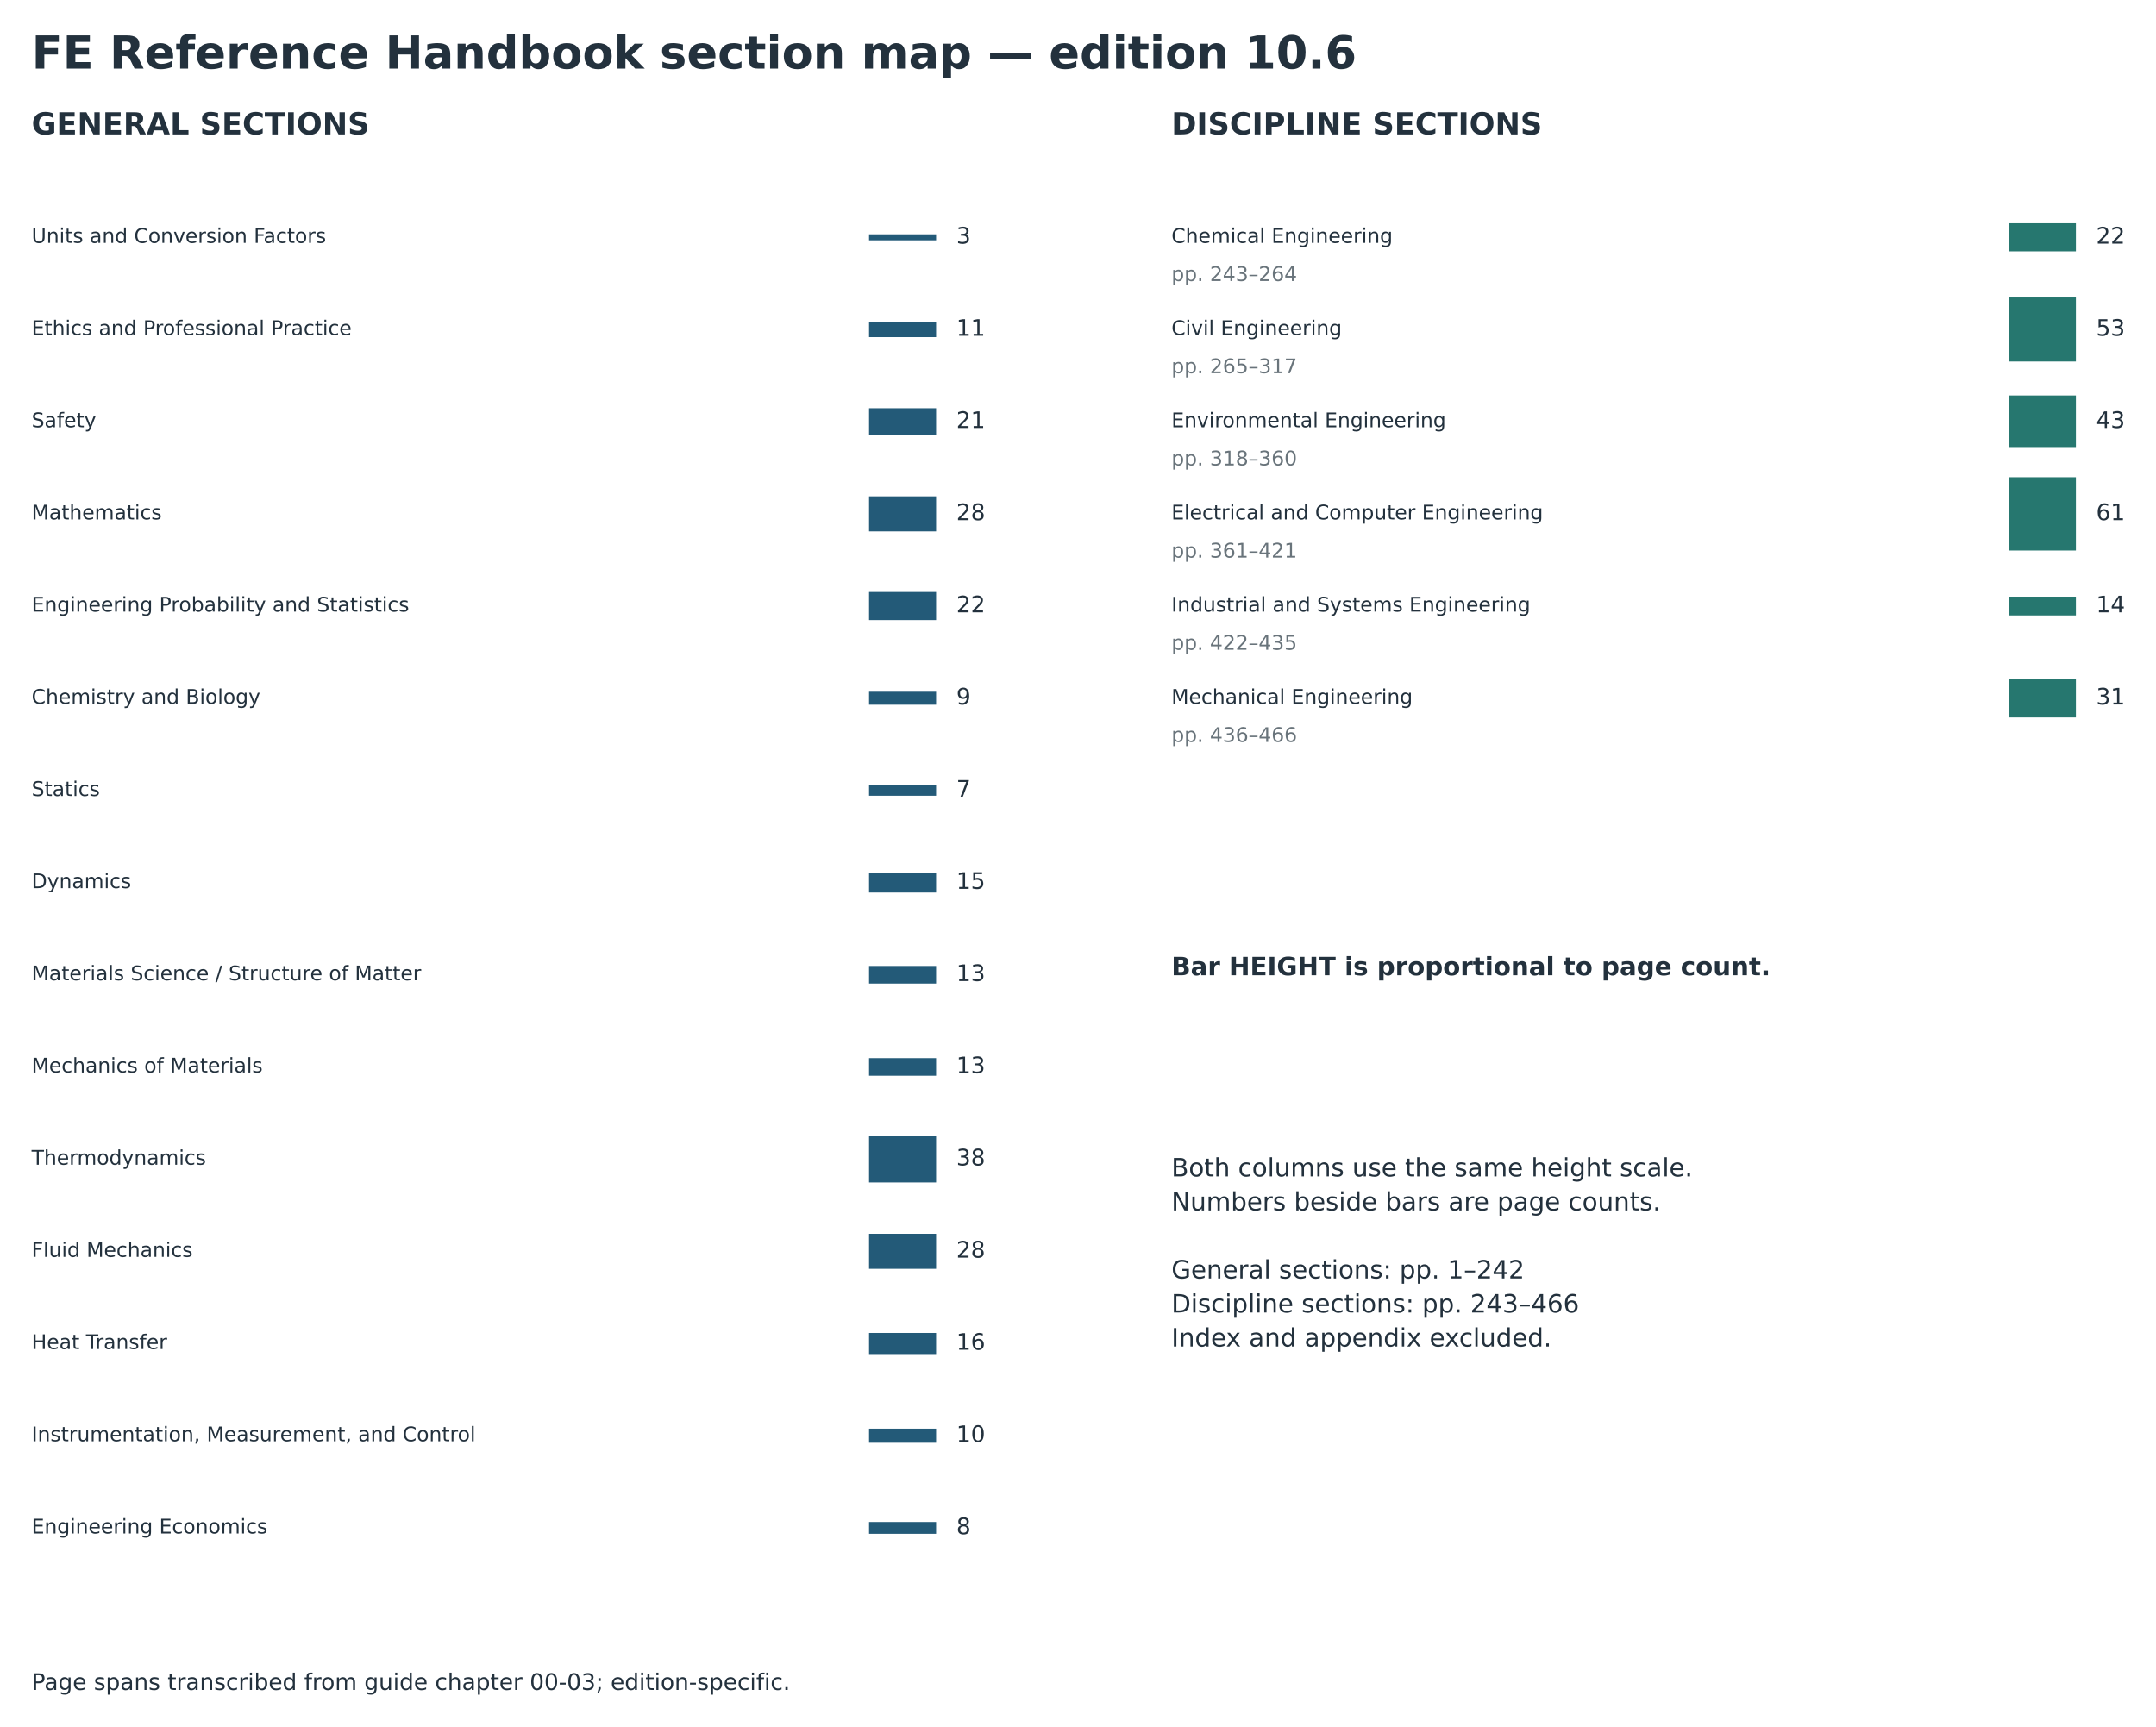
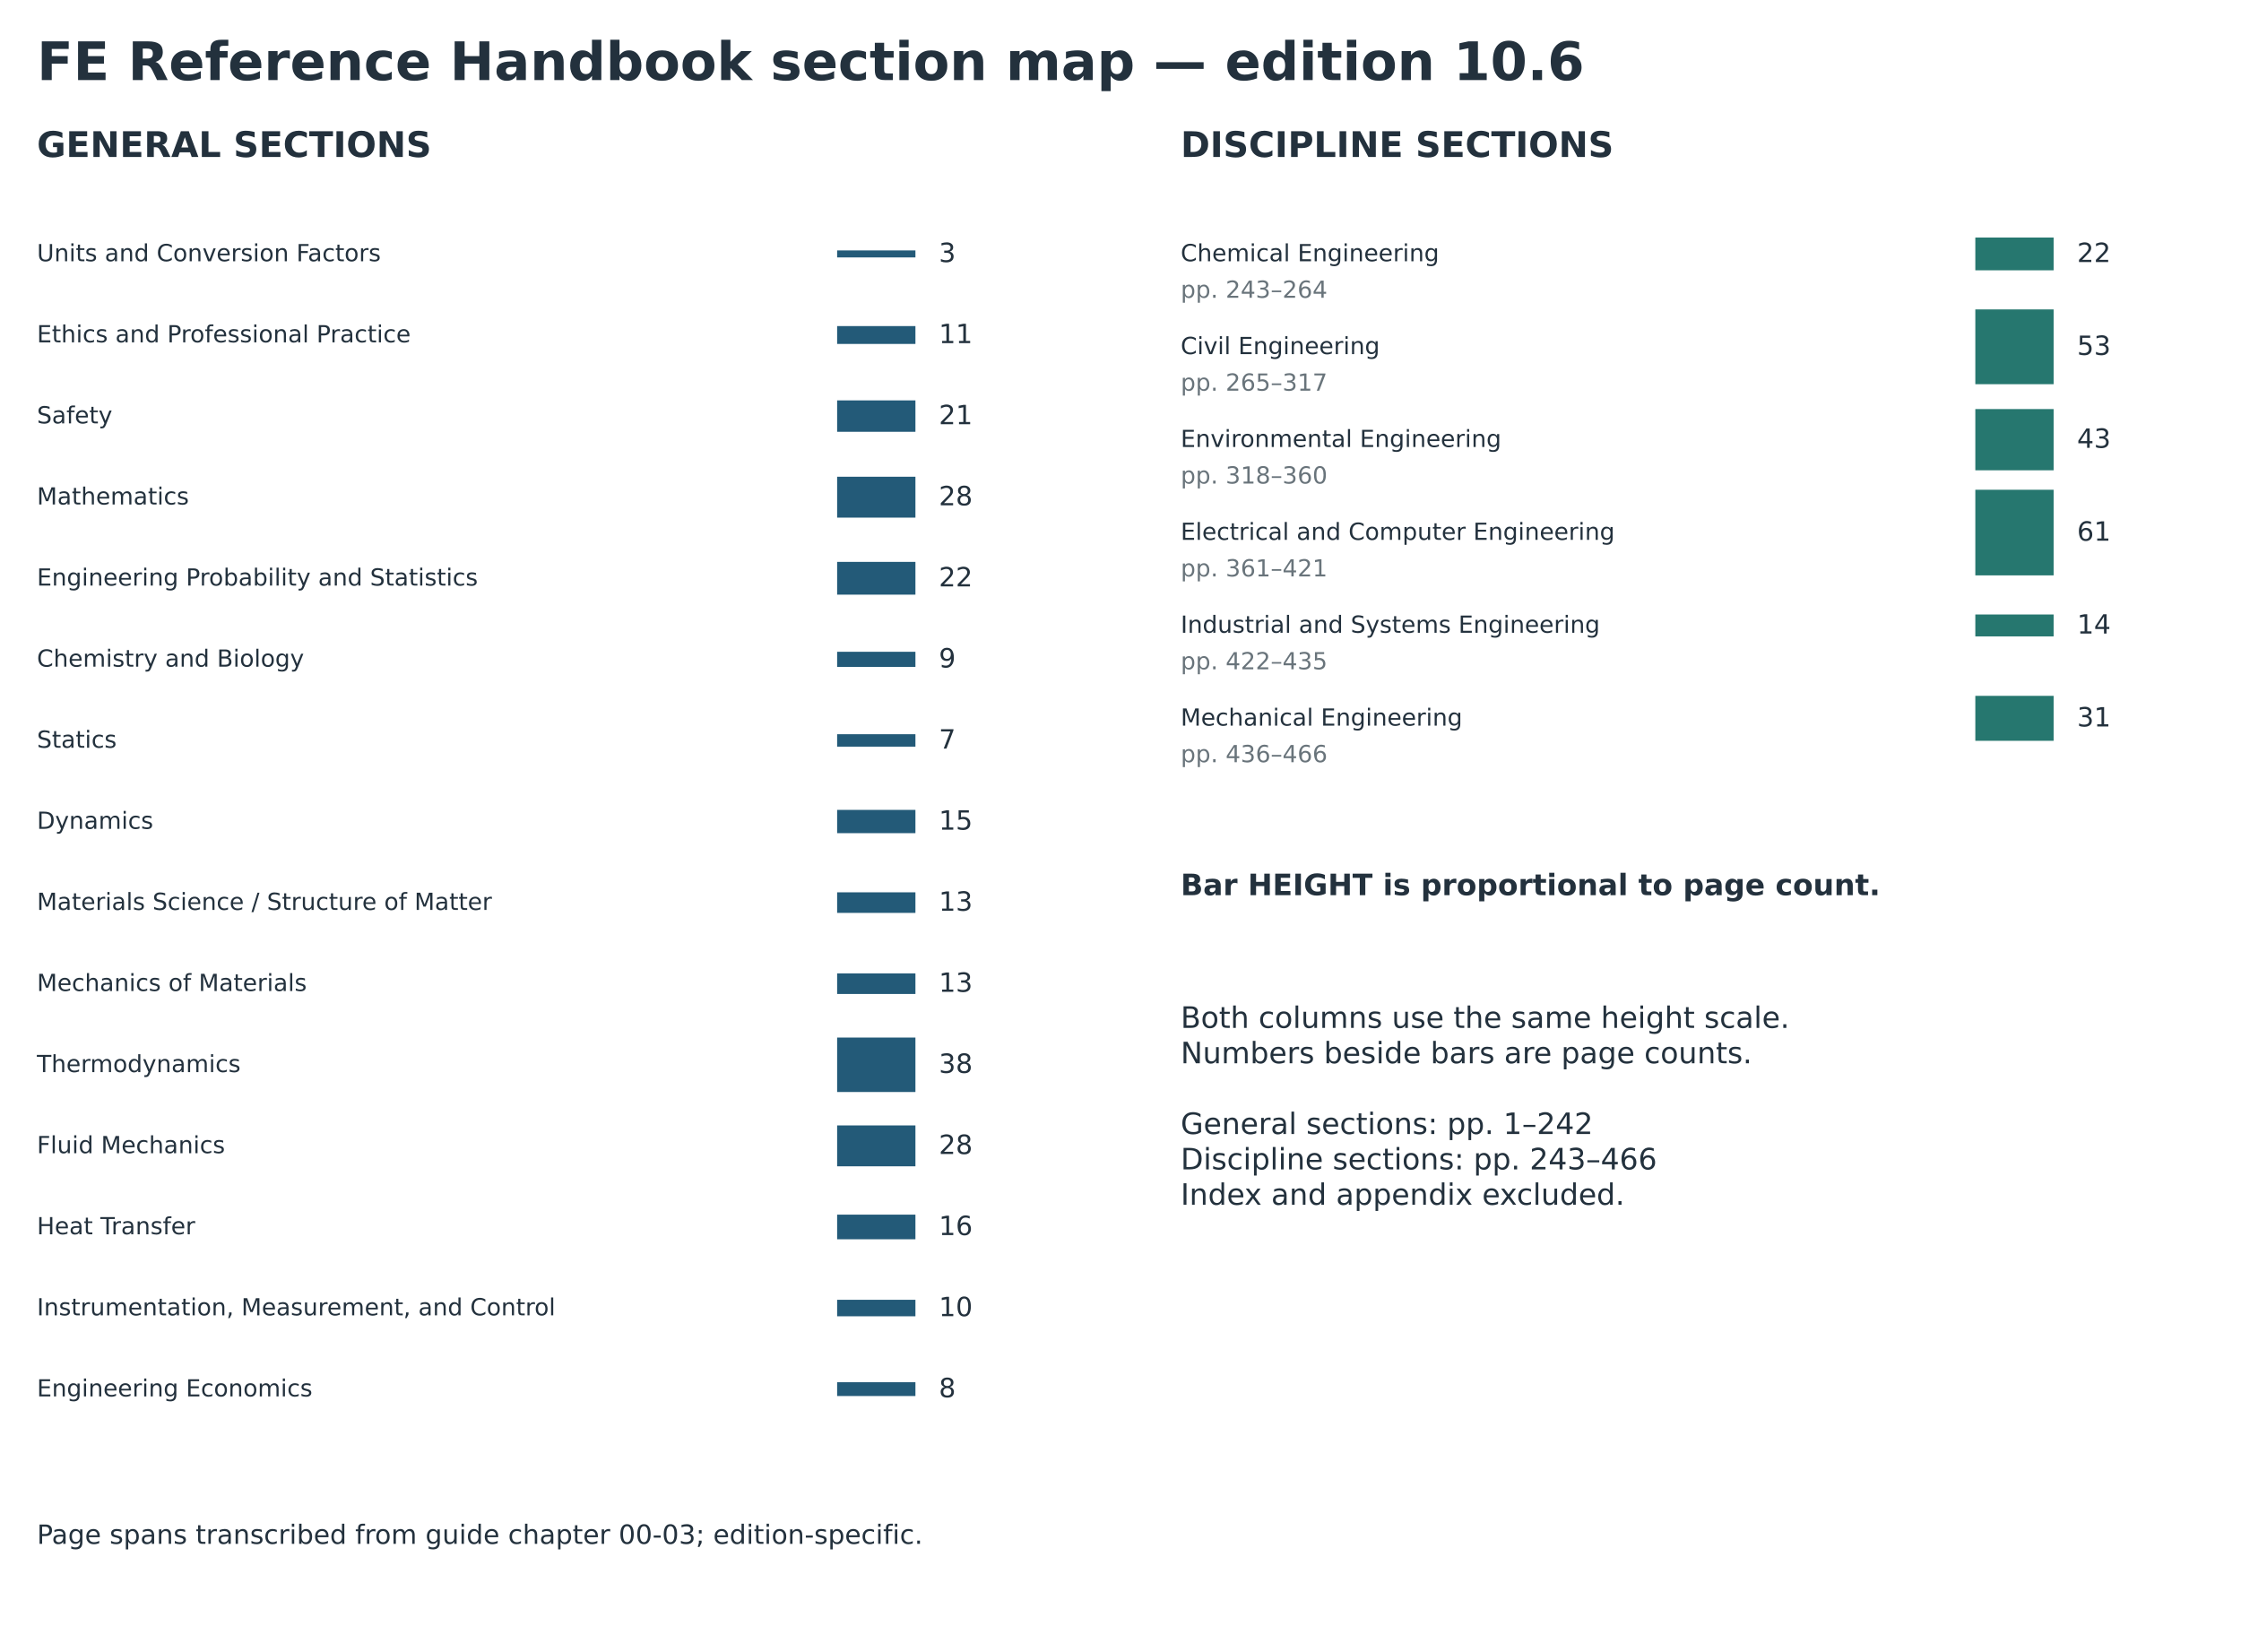
- <svg xmlns="http://www.w3.org/2000/svg" width="853.920pt" height="684.000pt" viewBox="29.600 51.402 853.920 684.000" version="1.1">
+ <svg xmlns="http://www.w3.org/2000/svg" width="760.000pt" height="560.000pt" viewBox="29.600 51.402 760.000 560.000" version="1.1">
  <defs>
    <style type="text/css">*{stroke-linejoin: round; stroke-linecap: butt}</style>
  </defs>
  <g id="figure_1">
    <g id="patch_1">
-       <path d="M 0 792  L 936 792  L 936 0  L 0 0  z " style="fill: #ffffff" />
+       <path d="M 0 640  L 810 640  L 810 0  L 0 0  z " style="fill: #ffffff" />
    </g>
    <g id="axes_1">
      <g id="patch_2">
-         <path d="M 374.306 144.722  L 399.859 144.722  L 399.859 146.101  L 374.306 146.101  z " clip-path="url(#pd2916c1ca6)" style="fill: #235a78; stroke: #235a78; stroke-linejoin: miter" />
+         <path d="M 314 136.831  L 339.553 136.831  L 339.553 138.209  L 314 138.209  z " clip-path="url(#pd2916c1ca6)" style="fill: #235a78; stroke: #235a78; stroke-linejoin: miter" />
      </g>
      <g id="patch_3">
-         <path d="M 374.306 179.402  L 399.859 179.402  L 399.859 184.458  L 374.306 184.458  z " clip-path="url(#pd2916c1ca6)" style="fill: #235a78; stroke: #235a78; stroke-linejoin: miter" />
+         <path d="M 314 162.492  L 339.553 162.492  L 339.553 167.548  L 314 167.548  z " clip-path="url(#pd2916c1ca6)" style="fill: #235a78; stroke: #235a78; stroke-linejoin: miter" />
      </g>
      <g id="patch_4">
-         <path d="M 374.306 213.623  L 399.859 213.623  L 399.859 223.276  L 374.306 223.276  z " clip-path="url(#pd2916c1ca6)" style="fill: #235a78; stroke: #235a78; stroke-linejoin: miter" />
+         <path d="M 314 187.694  L 339.553 187.694  L 339.553 197.346  L 314 197.346  z " clip-path="url(#pd2916c1ca6)" style="fill: #235a78; stroke: #235a78; stroke-linejoin: miter" />
      </g>
      <g id="patch_5">
-         <path d="M 374.306 248.534  L 399.859 248.534  L 399.859 261.403  L 374.306 261.403  z " clip-path="url(#pd2916c1ca6)" style="fill: #235a78; stroke: #235a78; stroke-linejoin: miter" />
+         <path d="M 314 213.585  L 339.553 213.585  L 339.553 226.455  L 314 226.455  z " clip-path="url(#pd2916c1ca6)" style="fill: #235a78; stroke: #235a78; stroke-linejoin: miter" />
      </g>
      <g id="patch_6">
-         <path d="M 374.306 286.432  L 399.859 286.432  L 399.859 296.544  L 374.306 296.544  z " clip-path="url(#pd2916c1ca6)" style="fill: #235a78; stroke: #235a78; stroke-linejoin: miter" />
+         <path d="M 314 242.464  L 339.553 242.464  L 339.553 252.576  L 314 252.576  z " clip-path="url(#pd2916c1ca6)" style="fill: #235a78; stroke: #235a78; stroke-linejoin: miter" />
      </g>
      <g id="patch_7">
-         <path d="M 374.306 325.938  L 399.859 325.938  L 399.859 330.075  L 374.306 330.075  z " clip-path="url(#pd2916c1ca6)" style="fill: #235a78; stroke: #235a78; stroke-linejoin: miter" />
+         <path d="M 314 272.952  L 339.553 272.952  L 339.553 277.088  L 314 277.088  z " clip-path="url(#pd2916c1ca6)" style="fill: #235a78; stroke: #235a78; stroke-linejoin: miter" />
      </g>
      <g id="patch_8">
-         <path d="M 374.306 362.917  L 399.859 362.917  L 399.859 366.135  L 374.306 366.135  z " clip-path="url(#pd2916c1ca6)" style="fill: #235a78; stroke: #235a78; stroke-linejoin: miter" />
+         <path d="M 314 300.911  L 339.553 300.911  L 339.553 304.129  L 314 304.129  z " clip-path="url(#pd2916c1ca6)" style="fill: #235a78; stroke: #235a78; stroke-linejoin: miter" />
      </g>
      <g id="patch_9">
-         <path d="M 374.306 397.598  L 399.859 397.598  L 399.859 404.492  L 374.306 404.492  z " clip-path="url(#pd2916c1ca6)" style="fill: #235a78; stroke: #235a78; stroke-linejoin: miter" />
+         <path d="M 314 326.573  L 339.553 326.573  L 339.553 333.467  L 314 333.467  z " clip-path="url(#pd2916c1ca6)" style="fill: #235a78; stroke: #235a78; stroke-linejoin: miter" />
      </g>
      <g id="patch_10">
-         <path d="M 374.306 434.577  L 399.859 434.577  L 399.859 440.552  L 374.306 440.552  z " clip-path="url(#pd2916c1ca6)" style="fill: #235a78; stroke: #235a78; stroke-linejoin: miter" />
+         <path d="M 314 354.532  L 339.553 354.532  L 339.553 360.508  L 314 360.508  z " clip-path="url(#pd2916c1ca6)" style="fill: #235a78; stroke: #235a78; stroke-linejoin: miter" />
      </g>
      <g id="patch_11">
-         <path d="M 374.306 471.096  L 399.859 471.096  L 399.859 477.071  L 374.306 477.071  z " clip-path="url(#pd2916c1ca6)" style="fill: #235a78; stroke: #235a78; stroke-linejoin: miter" />
+         <path d="M 314 382.032  L 339.553 382.032  L 339.553 388.008  L 314 388.008  z " clip-path="url(#pd2916c1ca6)" style="fill: #235a78; stroke: #235a78; stroke-linejoin: miter" />
      </g>
      <g id="patch_12">
-         <path d="M 374.306 501.869  L 399.859 501.869  L 399.859 519.336  L 374.306 519.336  z " clip-path="url(#pd2916c1ca6)" style="fill: #235a78; stroke: #235a78; stroke-linejoin: miter" />
+         <path d="M 314 403.787  L 339.553 403.787  L 339.553 421.253  L 314 421.253  z " clip-path="url(#pd2916c1ca6)" style="fill: #235a78; stroke: #235a78; stroke-linejoin: miter" />
      </g>
      <g id="patch_13">
-         <path d="M 374.306 540.687  L 399.859 540.687  L 399.859 553.556  L 374.306 553.556  z " clip-path="url(#pd2916c1ca6)" style="fill: #235a78; stroke: #235a78; stroke-linejoin: miter" />
+         <path d="M 314 433.585  L 339.553 433.585  L 339.553 446.455  L 314 446.455  z " clip-path="url(#pd2916c1ca6)" style="fill: #235a78; stroke: #235a78; stroke-linejoin: miter" />
      </g>
      <g id="patch_14">
-         <path d="M 374.306 579.964  L 399.859 579.964  L 399.859 587.318  L 374.306 587.318  z " clip-path="url(#pd2916c1ca6)" style="fill: #235a78; stroke: #235a78; stroke-linejoin: miter" />
+         <path d="M 314 463.843  L 339.553 463.843  L 339.553 471.197  L 314 471.197  z " clip-path="url(#pd2916c1ca6)" style="fill: #235a78; stroke: #235a78; stroke-linejoin: miter" />
      </g>
      <g id="patch_15">
-         <path d="M 374.306 617.862  L 399.859 617.862  L 399.859 622.458  L 374.306 622.458  z " clip-path="url(#pd2916c1ca6)" style="fill: #235a78; stroke: #235a78; stroke-linejoin: miter" />
+         <path d="M 314 492.722  L 339.553 492.722  L 339.553 497.318  L 314 497.318  z " clip-path="url(#pd2916c1ca6)" style="fill: #235a78; stroke: #235a78; stroke-linejoin: miter" />
      </g>
      <g id="patch_16">
-         <path d="M 374.306 654.84  L 399.859 654.84  L 399.859 658.517  L 374.306 658.517  z " clip-path="url(#pd2916c1ca6)" style="fill: #235a78; stroke: #235a78; stroke-linejoin: miter" />
+         <path d="M 314 520.681  L 339.553 520.681  L 339.553 524.359  L 314 524.359  z " clip-path="url(#pd2916c1ca6)" style="fill: #235a78; stroke: #235a78; stroke-linejoin: miter" />
      </g>
      <g id="patch_17">
-         <path d="M 825.739 140.355  L 851.292 140.355  L 851.292 150.467  L 825.739 150.467  z " clip-path="url(#pd2916c1ca6)" style="fill: #26776f; stroke: #26776f; stroke-linejoin: miter" />
+         <path d="M 700 132.464  L 725.553 132.464  L 725.553 142.576  L 700 142.576  z " clip-path="url(#pd2916c1ca6)" style="fill: #26776f; stroke: #26776f; stroke-linejoin: miter" />
      </g>
      <g id="patch_18">
-         <path d="M 825.739 169.75  L 851.292 169.75  L 851.292 194.111  L 825.739 194.111  z " clip-path="url(#pd2916c1ca6)" style="fill: #26776f; stroke: #26776f; stroke-linejoin: miter" />
+         <path d="M 700 156.84  L 725.553 156.84  L 725.553 181.2  L 700 181.2  z " clip-path="url(#pd2916c1ca6)" style="fill: #26776f; stroke: #26776f; stroke-linejoin: miter" />
      </g>
      <g id="patch_19">
-         <path d="M 825.739 208.567  L 851.292 208.567  L 851.292 228.332  L 825.739 228.332  z " clip-path="url(#pd2916c1ca6)" style="fill: #26776f; stroke: #26776f; stroke-linejoin: miter" />
+         <path d="M 700 190.638  L 725.553 190.638  L 725.553 210.402  L 700 210.402  z " clip-path="url(#pd2916c1ca6)" style="fill: #26776f; stroke: #26776f; stroke-linejoin: miter" />
      </g>
      <g id="patch_20">
-         <path d="M 825.739 240.95  L 851.292 240.95  L 851.292 268.987  L 825.739 268.987  z " clip-path="url(#pd2916c1ca6)" style="fill: #26776f; stroke: #26776f; stroke-linejoin: miter" />
+         <path d="M 700 218.001  L 725.553 218.001  L 725.553 246.039  L 700 246.039  z " clip-path="url(#pd2916c1ca6)" style="fill: #26776f; stroke: #26776f; stroke-linejoin: miter" />
      </g>
      <g id="patch_21">
-         <path d="M 825.739 288.27  L 851.292 288.27  L 851.292 294.705  L 825.739 294.705  z " clip-path="url(#pd2916c1ca6)" style="fill: #26776f; stroke: #26776f; stroke-linejoin: miter" />
+         <path d="M 700 260.303  L 725.553 260.303  L 725.553 266.737  L 700 266.737  z " clip-path="url(#pd2916c1ca6)" style="fill: #26776f; stroke: #26776f; stroke-linejoin: miter" />
      </g>
      <g id="patch_22">
-         <path d="M 825.739 320.882  L 851.292 320.882  L 851.292 335.131  L 825.739 335.131  z " clip-path="url(#pd2916c1ca6)" style="fill: #26776f; stroke: #26776f; stroke-linejoin: miter" />
+         <path d="M 700 287.896  L 725.553 287.896  L 725.553 302.144  L 700 302.144  z " clip-path="url(#pd2916c1ca6)" style="fill: #26776f; stroke: #26776f; stroke-linejoin: miter" />
      </g>
      <g id="text_1">
-         <text style="font-weight: 700; font-size: 12px; font-family: 'DejaVu Sans'; text-anchor: start; fill: #23313d" x="42.12" y="104.648" transform="rotate(-0 42.12 104.6476)">GENERAL SECTIONS</text>
+         <text style="font-weight: 700; font-size: 12px; font-family: 'DejaVu Sans'; text-anchor: start; fill: #23313d" x="42.12" y="104.65" transform="rotate(-0 42.12 104.65)">GENERAL SECTIONS</text>
      </g>
      <g id="text_2">
-         <text style="font-size: 8px; font-family: 'DejaVu Sans'; text-anchor: start; fill: #23313d" x="42.12" y="147.619" transform="rotate(-0 42.12 147.6187)">Units and Conversion Factors</text>
+         <text style="font-size: 8px; font-family: 'DejaVu Sans'; text-anchor: start; fill: #23313d" x="42.12" y="140.0" transform="rotate(-0 42.12 140.0)">Units and Conversion Factors</text>
      </g>
      <g id="text_3">
-         <text style="font-size: 9px; font-family: 'DejaVu Sans'; text-anchor: start; fill: #23313d" x="408.377" y="147.895" transform="rotate(-0 408.3768 147.8946)">3</text>
+         <text style="font-size: 9px; font-family: 'DejaVu Sans'; text-anchor: start; fill: #23313d" x="348.0" y="140.276" transform="rotate(-0 348.0 140.276)">3</text>
      </g>
      <g id="text_4">
-         <text style="font-size: 8px; font-family: 'DejaVu Sans'; text-anchor: start; fill: #23313d" x="42.12" y="184.138" transform="rotate(-0 42.12 184.1378)">Ethics and Professional Practice</text>
+         <text style="font-size: 8px; font-family: 'DejaVu Sans'; text-anchor: start; fill: #23313d" x="42.12" y="167.5" transform="rotate(-0 42.12 167.5)">Ethics and Professional Practice</text>
      </g>
      <g id="text_5">
-         <text style="font-size: 9px; font-family: 'DejaVu Sans'; text-anchor: start; fill: #23313d" x="408.377" y="184.414" transform="rotate(-0 408.3768 184.4138)">11</text>
+         <text style="font-size: 9px; font-family: 'DejaVu Sans'; text-anchor: start; fill: #23313d" x="348.0" y="167.776" transform="rotate(-0 348.0 167.776)">11</text>
      </g>
      <g id="text_6">
-         <text style="font-size: 8px; font-family: 'DejaVu Sans'; text-anchor: start; fill: #23313d" x="42.12" y="220.657" transform="rotate(-0 42.12 220.6569)">Safety</text>
+         <text style="font-size: 8px; font-family: 'DejaVu Sans'; text-anchor: start; fill: #23313d" x="42.12" y="195.0" transform="rotate(-0 42.12 195.0)">Safety</text>
      </g>
      <g id="text_7">
-         <text style="font-size: 9px; font-family: 'DejaVu Sans'; text-anchor: start; fill: #23313d" x="408.377" y="220.933" transform="rotate(-0 408.3768 220.9329)">21</text>
+         <text style="font-size: 9px; font-family: 'DejaVu Sans'; text-anchor: start; fill: #23313d" x="348.0" y="195.276" transform="rotate(-0 348.0 195.276)">21</text>
      </g>
      <g id="text_8">
-         <text style="font-size: 8px; font-family: 'DejaVu Sans'; text-anchor: start; fill: #23313d" x="42.12" y="257.176" transform="rotate(-0 42.12 257.1761)">Mathematics</text>
+         <text style="font-size: 8px; font-family: 'DejaVu Sans'; text-anchor: start; fill: #23313d" x="42.12" y="222.5" transform="rotate(-0 42.12 222.5)">Mathematics</text>
      </g>
      <g id="text_9">
-         <text style="font-size: 9px; font-family: 'DejaVu Sans'; text-anchor: start; fill: #23313d" x="408.377" y="257.452" transform="rotate(-0 408.3768 257.452)">28</text>
+         <text style="font-size: 9px; font-family: 'DejaVu Sans'; text-anchor: start; fill: #23313d" x="348.0" y="222.776" transform="rotate(-0 348.0 222.776)">28</text>
      </g>
      <g id="text_10">
-         <text style="font-size: 8px; font-family: 'DejaVu Sans'; text-anchor: start; fill: #23313d" x="42.12" y="293.695" transform="rotate(-0 42.12 293.6952)">Engineering Probability and Statistics</text>
+         <text style="font-size: 8px; font-family: 'DejaVu Sans'; text-anchor: start; fill: #23313d" x="42.12" y="250.0" transform="rotate(-0 42.12 250.0)">Engineering Probability and Statistics</text>
      </g>
      <g id="text_11">
-         <text style="font-size: 9px; font-family: 'DejaVu Sans'; text-anchor: start; fill: #23313d" x="408.377" y="293.971" transform="rotate(-0 408.3768 293.9711)">22</text>
+         <text style="font-size: 9px; font-family: 'DejaVu Sans'; text-anchor: start; fill: #23313d" x="348.0" y="250.276" transform="rotate(-0 348.0 250.276)">22</text>
      </g>
      <g id="text_12">
-         <text style="font-size: 8px; font-family: 'DejaVu Sans'; text-anchor: start; fill: #23313d" x="42.12" y="330.214" transform="rotate(-0 42.12 330.2143)">Chemistry and Biology</text>
+         <text style="font-size: 8px; font-family: 'DejaVu Sans'; text-anchor: start; fill: #23313d" x="42.12" y="277.5" transform="rotate(-0 42.12 277.5)">Chemistry and Biology</text>
      </g>
      <g id="text_13">
-         <text style="font-size: 9px; font-family: 'DejaVu Sans'; text-anchor: start; fill: #23313d" x="408.377" y="330.49" transform="rotate(-0 408.3768 330.4902)">9</text>
+         <text style="font-size: 9px; font-family: 'DejaVu Sans'; text-anchor: start; fill: #23313d" x="348.0" y="277.776" transform="rotate(-0 348.0 277.776)">9</text>
      </g>
      <g id="text_14">
-         <text style="font-size: 8px; font-family: 'DejaVu Sans'; text-anchor: start; fill: #23313d" x="42.12" y="366.733" transform="rotate(-0 42.12 366.7334)">Statics</text>
+         <text style="font-size: 8px; font-family: 'DejaVu Sans'; text-anchor: start; fill: #23313d" x="42.12" y="305.0" transform="rotate(-0 42.12 305.0)">Statics</text>
      </g>
      <g id="text_15">
-         <text style="font-size: 9px; font-family: 'DejaVu Sans'; text-anchor: start; fill: #23313d" x="408.377" y="367.009" transform="rotate(-0 408.3768 367.0094)">7</text>
+         <text style="font-size: 9px; font-family: 'DejaVu Sans'; text-anchor: start; fill: #23313d" x="348.0" y="305.276" transform="rotate(-0 348.0 305.276)">7</text>
      </g>
      <g id="text_16">
-         <text style="font-size: 8px; font-family: 'DejaVu Sans'; text-anchor: start; fill: #23313d" x="42.12" y="403.253" transform="rotate(-0 42.12 403.2525)">Dynamics</text>
+         <text style="font-size: 8px; font-family: 'DejaVu Sans'; text-anchor: start; fill: #23313d" x="42.12" y="332.5" transform="rotate(-0 42.12 332.5)">Dynamics</text>
      </g>
      <g id="text_17">
-         <text style="font-size: 9px; font-family: 'DejaVu Sans'; text-anchor: start; fill: #23313d" x="408.377" y="403.528" transform="rotate(-0 408.3768 403.5285)">15</text>
+         <text style="font-size: 9px; font-family: 'DejaVu Sans'; text-anchor: start; fill: #23313d" x="348.0" y="332.776" transform="rotate(-0 348.0 332.776)">15</text>
      </g>
      <g id="text_18">
-         <text style="font-size: 8px; font-family: 'DejaVu Sans'; text-anchor: start; fill: #23313d" x="42.12" y="439.772" transform="rotate(-0 42.12 439.7717)">Materials Science / Structure of Matter</text>
+         <text style="font-size: 8px; font-family: 'DejaVu Sans'; text-anchor: start; fill: #23313d" x="42.12" y="360.0" transform="rotate(-0 42.12 360.0)">Materials Science / Structure of Matter</text>
      </g>
      <g id="text_19">
-         <text style="font-size: 9px; font-family: 'DejaVu Sans'; text-anchor: start; fill: #23313d" x="408.377" y="440.048" transform="rotate(-0 408.3768 440.0476)">13</text>
+         <text style="font-size: 9px; font-family: 'DejaVu Sans'; text-anchor: start; fill: #23313d" x="348.0" y="360.276" transform="rotate(-0 348.0 360.276)">13</text>
      </g>
      <g id="text_20">
-         <text style="font-size: 8px; font-family: 'DejaVu Sans'; text-anchor: start; fill: #23313d" x="42.12" y="476.291" transform="rotate(-0 42.12 476.2908)">Mechanics of Materials</text>
+         <text style="font-size: 8px; font-family: 'DejaVu Sans'; text-anchor: start; fill: #23313d" x="42.12" y="387.5" transform="rotate(-0 42.12 387.5)">Mechanics of Materials</text>
      </g>
      <g id="text_21">
-         <text style="font-size: 9px; font-family: 'DejaVu Sans'; text-anchor: start; fill: #23313d" x="408.377" y="476.567" transform="rotate(-0 408.3768 476.5667)">13</text>
+         <text style="font-size: 9px; font-family: 'DejaVu Sans'; text-anchor: start; fill: #23313d" x="348.0" y="387.776" transform="rotate(-0 348.0 387.776)">13</text>
      </g>
      <g id="text_22">
-         <text style="font-size: 8px; font-family: 'DejaVu Sans'; text-anchor: start; fill: #23313d" x="42.12" y="512.81" transform="rotate(-0 42.12 512.8099)">Thermodynamics</text>
+         <text style="font-size: 8px; font-family: 'DejaVu Sans'; text-anchor: start; fill: #23313d" x="42.12" y="415.0" transform="rotate(-0 42.12 415.0)">Thermodynamics</text>
      </g>
      <g id="text_23">
-         <text style="font-size: 9px; font-family: 'DejaVu Sans'; text-anchor: start; fill: #23313d" x="408.377" y="513.086" transform="rotate(-0 408.3768 513.0858)">38</text>
+         <text style="font-size: 9px; font-family: 'DejaVu Sans'; text-anchor: start; fill: #23313d" x="348.0" y="415.276" transform="rotate(-0 348.0 415.276)">38</text>
      </g>
      <g id="text_24">
-         <text style="font-size: 8px; font-family: 'DejaVu Sans'; text-anchor: start; fill: #23313d" x="42.12" y="549.329" transform="rotate(-0 42.12 549.329)">Fluid Mechanics</text>
+         <text style="font-size: 8px; font-family: 'DejaVu Sans'; text-anchor: start; fill: #23313d" x="42.12" y="442.5" transform="rotate(-0 42.12 442.5)">Fluid Mechanics</text>
      </g>
      <g id="text_25">
-         <text style="font-size: 9px; font-family: 'DejaVu Sans'; text-anchor: start; fill: #23313d" x="408.377" y="549.605" transform="rotate(-0 408.3768 549.605)">28</text>
+         <text style="font-size: 9px; font-family: 'DejaVu Sans'; text-anchor: start; fill: #23313d" x="348.0" y="442.776" transform="rotate(-0 348.0 442.776)">28</text>
      </g>
      <g id="text_26">
-         <text style="font-size: 8px; font-family: 'DejaVu Sans'; text-anchor: start; fill: #23313d" x="42.12" y="585.848" transform="rotate(-0 42.12 585.8481)">Heat Transfer</text>
+         <text style="font-size: 8px; font-family: 'DejaVu Sans'; text-anchor: start; fill: #23313d" x="42.12" y="470.0" transform="rotate(-0 42.12 470.0)">Heat Transfer</text>
      </g>
      <g id="text_27">
-         <text style="font-size: 9px; font-family: 'DejaVu Sans'; text-anchor: start; fill: #23313d" x="408.377" y="586.124" transform="rotate(-0 408.3768 586.1241)">16</text>
+         <text style="font-size: 9px; font-family: 'DejaVu Sans'; text-anchor: start; fill: #23313d" x="348.0" y="470.276" transform="rotate(-0 348.0 470.276)">16</text>
      </g>
      <g id="text_28">
-         <text style="font-size: 8px; font-family: 'DejaVu Sans'; text-anchor: start; fill: #23313d" x="42.12" y="622.367" transform="rotate(-0 42.12 622.3673)">Instrumentation, Measurement, and Control</text>
+         <text style="font-size: 8px; font-family: 'DejaVu Sans'; text-anchor: start; fill: #23313d" x="42.12" y="497.5" transform="rotate(-0 42.12 497.5)">Instrumentation, Measurement, and Control</text>
      </g>
      <g id="text_29">
-         <text style="font-size: 9px; font-family: 'DejaVu Sans'; text-anchor: start; fill: #23313d" x="408.377" y="622.643" transform="rotate(-0 408.3768 622.6432)">10</text>
+         <text style="font-size: 9px; font-family: 'DejaVu Sans'; text-anchor: start; fill: #23313d" x="348.0" y="497.776" transform="rotate(-0 348.0 497.776)">10</text>
      </g>
      <g id="text_30">
-         <text style="font-size: 8px; font-family: 'DejaVu Sans'; text-anchor: start; fill: #23313d" x="42.12" y="658.886" transform="rotate(-0 42.12 658.8864)">Engineering Economics</text>
+         <text style="font-size: 8px; font-family: 'DejaVu Sans'; text-anchor: start; fill: #23313d" x="42.12" y="525.0" transform="rotate(-0 42.12 525.0)">Engineering Economics</text>
      </g>
      <g id="text_31">
-         <text style="font-size: 9px; font-family: 'DejaVu Sans'; text-anchor: start; fill: #23313d" x="408.377" y="659.162" transform="rotate(-0 408.3768 659.1623)">8</text>
+         <text style="font-size: 9px; font-family: 'DejaVu Sans'; text-anchor: start; fill: #23313d" x="348.0" y="525.276" transform="rotate(-0 348.0 525.276)">8</text>
      </g>
      <g id="text_32">
-         <text style="font-weight: 700; font-size: 12px; font-family: 'DejaVu Sans'; text-anchor: start; fill: #23313d" x="493.553" y="104.648" transform="rotate(-0 493.5528 104.6476)">DISCIPLINE SECTIONS</text>
+         <text style="font-weight: 700; font-size: 12px; font-family: 'DejaVu Sans'; text-anchor: start; fill: #23313d" x="430.0" y="104.65" transform="rotate(-0 430.0 104.65)">DISCIPLINE SECTIONS</text>
      </g>
      <g id="text_33">
-         <text style="font-size: 8px; font-family: 'DejaVu Sans'; text-anchor: start; fill: #23313d" x="493.553" y="147.619" transform="rotate(-0 493.5528 147.6187)">Chemical Engineering</text>
+         <text style="font-size: 8px; font-family: 'DejaVu Sans'; text-anchor: start; fill: #23313d" x="430.0" y="140.0" transform="rotate(-0 430.0 140.0)">Chemical Engineering</text>
      </g>
      <g id="text_34">
-         <text style="font-size: 9px; font-family: 'DejaVu Sans'; text-anchor: start; fill: #23313d" x="859.81" y="147.895" transform="rotate(-0 859.8096 147.8946)">22</text>
+         <text style="font-size: 9px; font-family: 'DejaVu Sans'; text-anchor: start; fill: #23313d" x="734.0" y="140.276" transform="rotate(-0 734.0 140.276)">22</text>
      </g>
      <g id="text_35">
-         <text style="font-size: 8px; font-family: 'DejaVu Sans'; text-anchor: start; fill: #69747b" x="493.553" y="162.73" transform="rotate(-0 493.5528 162.7301)">pp. 243–264</text>
+         <text style="font-size: 8px; font-family: 'DejaVu Sans'; text-anchor: start; fill: #69747b" x="430.0" y="152.4" transform="rotate(-0 430.0 152.4)">pp. 243–264</text>
      </g>
      <g id="text_36">
-         <text style="font-size: 8px; font-family: 'DejaVu Sans'; text-anchor: start; fill: #23313d" x="493.553" y="184.138" transform="rotate(-0 493.5528 184.1378)">Civil Engineering</text>
+         <text style="font-size: 8px; font-family: 'DejaVu Sans'; text-anchor: start; fill: #23313d" x="430.0" y="171.5" transform="rotate(-0 430.0 171.5)">Civil Engineering</text>
      </g>
      <g id="text_37">
-         <text style="font-size: 9px; font-family: 'DejaVu Sans'; text-anchor: start; fill: #23313d" x="859.81" y="184.414" transform="rotate(-0 859.8096 184.4138)">53</text>
+         <text style="font-size: 9px; font-family: 'DejaVu Sans'; text-anchor: start; fill: #23313d" x="734.0" y="171.776" transform="rotate(-0 734.0 171.776)">53</text>
      </g>
      <g id="text_38">
-         <text style="font-size: 8px; font-family: 'DejaVu Sans'; text-anchor: start; fill: #69747b" x="493.553" y="199.249" transform="rotate(-0 493.5528 199.2492)">pp. 265–317</text>
+         <text style="font-size: 8px; font-family: 'DejaVu Sans'; text-anchor: start; fill: #69747b" x="430.0" y="183.9" transform="rotate(-0 430.0 183.9)">pp. 265–317</text>
      </g>
      <g id="text_39">
-         <text style="font-size: 8px; font-family: 'DejaVu Sans'; text-anchor: start; fill: #23313d" x="493.553" y="220.657" transform="rotate(-0 493.5528 220.6569)">Environmental Engineering</text>
+         <text style="font-size: 8px; font-family: 'DejaVu Sans'; text-anchor: start; fill: #23313d" x="430.0" y="203.0" transform="rotate(-0 430.0 203.0)">Environmental Engineering</text>
      </g>
      <g id="text_40">
-         <text style="font-size: 9px; font-family: 'DejaVu Sans'; text-anchor: start; fill: #23313d" x="859.81" y="220.933" transform="rotate(-0 859.8096 220.9329)">43</text>
+         <text style="font-size: 9px; font-family: 'DejaVu Sans'; text-anchor: start; fill: #23313d" x="734.0" y="203.276" transform="rotate(-0 734.0 203.276)">43</text>
      </g>
      <g id="text_41">
-         <text style="font-size: 8px; font-family: 'DejaVu Sans'; text-anchor: start; fill: #69747b" x="493.553" y="235.768" transform="rotate(-0 493.5528 235.7683)">pp. 318–360</text>
+         <text style="font-size: 8px; font-family: 'DejaVu Sans'; text-anchor: start; fill: #69747b" x="430.0" y="215.4" transform="rotate(-0 430.0 215.4)">pp. 318–360</text>
      </g>
      <g id="text_42">
-         <text style="font-size: 8px; font-family: 'DejaVu Sans'; text-anchor: start; fill: #23313d" x="493.553" y="257.176" transform="rotate(-0 493.5528 257.1761)">Electrical and Computer Engineering</text>
+         <text style="font-size: 8px; font-family: 'DejaVu Sans'; text-anchor: start; fill: #23313d" x="430.0" y="234.5" transform="rotate(-0 430.0 234.5)">Electrical and Computer Engineering</text>
      </g>
      <g id="text_43">
-         <text style="font-size: 9px; font-family: 'DejaVu Sans'; text-anchor: start; fill: #23313d" x="859.81" y="257.452" transform="rotate(-0 859.8096 257.452)">61</text>
+         <text style="font-size: 9px; font-family: 'DejaVu Sans'; text-anchor: start; fill: #23313d" x="734.0" y="234.776" transform="rotate(-0 734.0 234.776)">61</text>
      </g>
      <g id="text_44">
-         <text style="font-size: 8px; font-family: 'DejaVu Sans'; text-anchor: start; fill: #69747b" x="493.553" y="272.287" transform="rotate(-0 493.5528 272.2874)">pp. 361–421</text>
+         <text style="font-size: 8px; font-family: 'DejaVu Sans'; text-anchor: start; fill: #69747b" x="430.0" y="246.9" transform="rotate(-0 430.0 246.9)">pp. 361–421</text>
      </g>
      <g id="text_45">
-         <text style="font-size: 8px; font-family: 'DejaVu Sans'; text-anchor: start; fill: #23313d" x="493.553" y="293.695" transform="rotate(-0 493.5528 293.6952)">Industrial and Systems Engineering</text>
+         <text style="font-size: 8px; font-family: 'DejaVu Sans'; text-anchor: start; fill: #23313d" x="430.0" y="266.0" transform="rotate(-0 430.0 266.0)">Industrial and Systems Engineering</text>
      </g>
      <g id="text_46">
-         <text style="font-size: 9px; font-family: 'DejaVu Sans'; text-anchor: start; fill: #23313d" x="859.81" y="293.971" transform="rotate(-0 859.8096 293.9711)">14</text>
+         <text style="font-size: 9px; font-family: 'DejaVu Sans'; text-anchor: start; fill: #23313d" x="734.0" y="266.276" transform="rotate(-0 734.0 266.276)">14</text>
      </g>
      <g id="text_47">
-         <text style="font-size: 8px; font-family: 'DejaVu Sans'; text-anchor: start; fill: #69747b" x="493.553" y="308.807" transform="rotate(-0 493.5528 308.8065)">pp. 422–435</text>
+         <text style="font-size: 8px; font-family: 'DejaVu Sans'; text-anchor: start; fill: #69747b" x="430.0" y="278.4" transform="rotate(-0 430.0 278.4)">pp. 422–435</text>
      </g>
      <g id="text_48">
-         <text style="font-size: 8px; font-family: 'DejaVu Sans'; text-anchor: start; fill: #23313d" x="493.553" y="330.214" transform="rotate(-0 493.5528 330.2143)">Mechanical Engineering</text>
+         <text style="font-size: 8px; font-family: 'DejaVu Sans'; text-anchor: start; fill: #23313d" x="430.0" y="297.5" transform="rotate(-0 430.0 297.5)">Mechanical Engineering</text>
      </g>
      <g id="text_49">
-         <text style="font-size: 9px; font-family: 'DejaVu Sans'; text-anchor: start; fill: #23313d" x="859.81" y="330.49" transform="rotate(-0 859.8096 330.4902)">31</text>
+         <text style="font-size: 9px; font-family: 'DejaVu Sans'; text-anchor: start; fill: #23313d" x="734.0" y="297.776" transform="rotate(-0 734.0 297.776)">31</text>
      </g>
      <g id="text_50">
-         <text style="font-size: 8px; font-family: 'DejaVu Sans'; text-anchor: start; fill: #69747b" x="493.553" y="345.326" transform="rotate(-0 493.5528 345.3257)">pp. 436–466</text>
+         <text style="font-size: 8px; font-family: 'DejaVu Sans'; text-anchor: start; fill: #69747b" x="430.0" y="309.9" transform="rotate(-0 430.0 309.9)">pp. 436–466</text>
      </g>
      <g id="text_51">
-         <text style="font-weight: 700; font-size: 10px; font-family: 'DejaVu Sans'; text-anchor: start; fill: #23313d" x="493.553" y="437.766" transform="rotate(-0 493.5528 437.7659)">Bar HEIGHT is proportional to page count.</text>
+         <text style="font-weight: 700; font-size: 10px; font-family: 'DejaVu Sans'; text-anchor: start; fill: #23313d" x="430.0" y="355.0" transform="rotate(-0 430.0 355.0)">Bar HEIGHT is proportional to page count.</text>
      </g>
      <g id="text_52">
-         <text style="font-size: 10px; font-family: 'DejaVu Sans'; fill: #23313d" transform="translate(493.5528 517.4468)">Both columns use the same height scale.</text>
-         <text style="font-size: 10px; font-family: 'DejaVu Sans'; fill: #23313d" transform="translate(493.5528 530.9242)">Numbers beside bars are page counts.</text>
-         <text style="font-size: 10px; font-family: 'DejaVu Sans'; fill: #23313d" transform="translate(493.5528 544.4015)" />
-         <text style="font-size: 10px; font-family: 'DejaVu Sans'; fill: #23313d" transform="translate(493.5528 557.8788)">General sections: pp. 1–242</text>
-         <text style="font-size: 10px; font-family: 'DejaVu Sans'; fill: #23313d" transform="translate(493.5528 571.3562)">Discipline sections: pp. 243–466</text>
-         <text style="font-size: 10px; font-family: 'DejaVu Sans'; fill: #23313d" transform="translate(493.5528 584.8335)">Index and appendix excluded.</text>
+         <text style="font-size: 10px; font-family: 'DejaVu Sans'; fill: #23313d" transform="translate(430.0 400.000)">Both columns use the same height scale.</text>
+         <text style="font-size: 10px; font-family: 'DejaVu Sans'; fill: #23313d" transform="translate(430.0 412.000)">Numbers beside bars are page counts.</text>
+         <text style="font-size: 10px; font-family: 'DejaVu Sans'; fill: #23313d" transform="translate(430.0 424.000)" />
+         <text style="font-size: 10px; font-family: 'DejaVu Sans'; fill: #23313d" transform="translate(430.0 436.000)">General sections: pp. 1–242</text>
+         <text style="font-size: 10px; font-family: 'DejaVu Sans'; fill: #23313d" transform="translate(430.0 448.000)">Discipline sections: pp. 243–466</text>
+         <text style="font-size: 10px; font-family: 'DejaVu Sans'; fill: #23313d" transform="translate(430.0 460.000)">Index and appendix excluded.</text>
      </g>
      <g id="text_53">
-         <text style="font-size: 9px; font-family: 'DejaVu Sans'; text-anchor: start; fill: #23313d" x="42.12" y="720.867" transform="rotate(-0 42.12 720.867)">Page spans transcribed from guide chapter 00-03; edition-specific.</text>
+         <text style="font-size: 9px; font-family: 'DejaVu Sans'; text-anchor: start; fill: #23313d" x="42.12" y="575.0" transform="rotate(-0 42.12 575.0)">Page spans transcribed from guide chapter 00-03; edition-specific.</text>
      </g>
    </g>
    <g id="text_54" transform="translate(0 38.959)">
      <text style="font-weight: 700; font-size: 18px; font-family: 'DejaVu Sans'; text-anchor: start; fill: #23313d" x="42.12" y="39.6" transform="rotate(-0 42.12 39.6)">FE Reference Handbook section map — edition 10.6</text>
    </g>
  </g>
  <defs>
    <clipPath id="pd2916c1ca6">
-       <rect x="42.12" y="95.04" width="851.76" height="629.64" />
+       <rect x="42.12" y="95.04" width="735.00" height="485.00" />
    </clipPath>
  </defs>
</svg>
